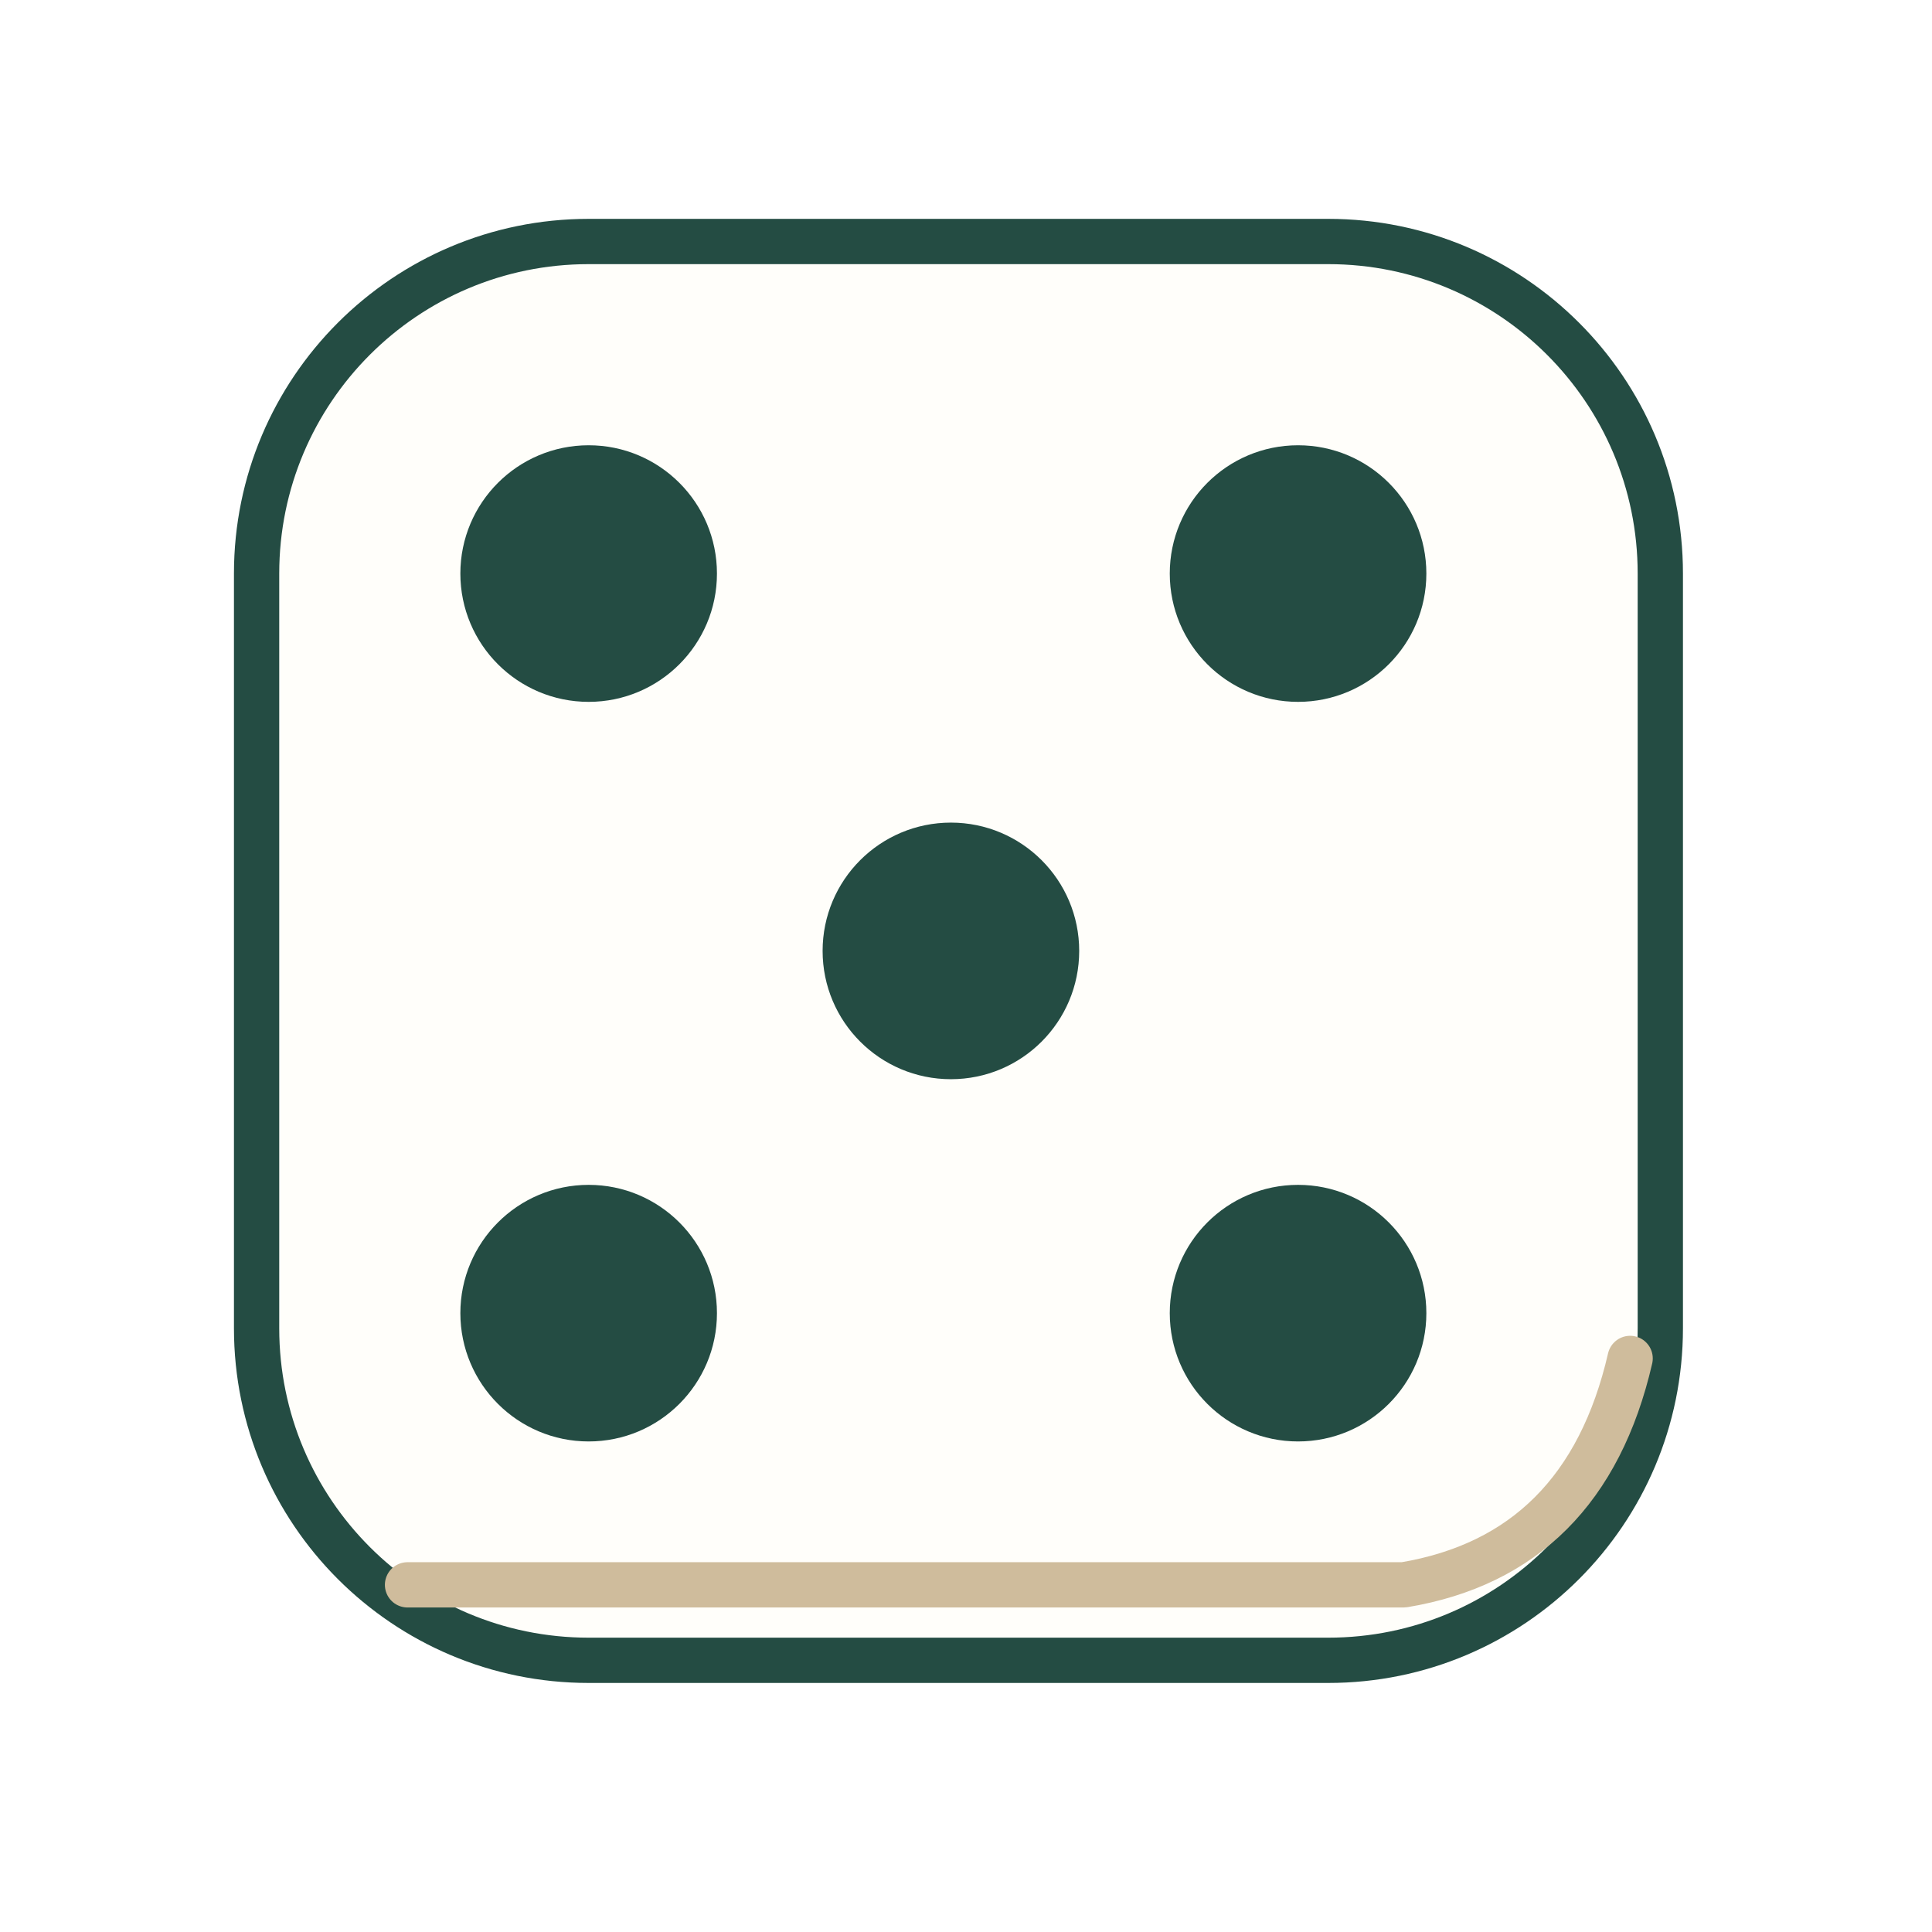
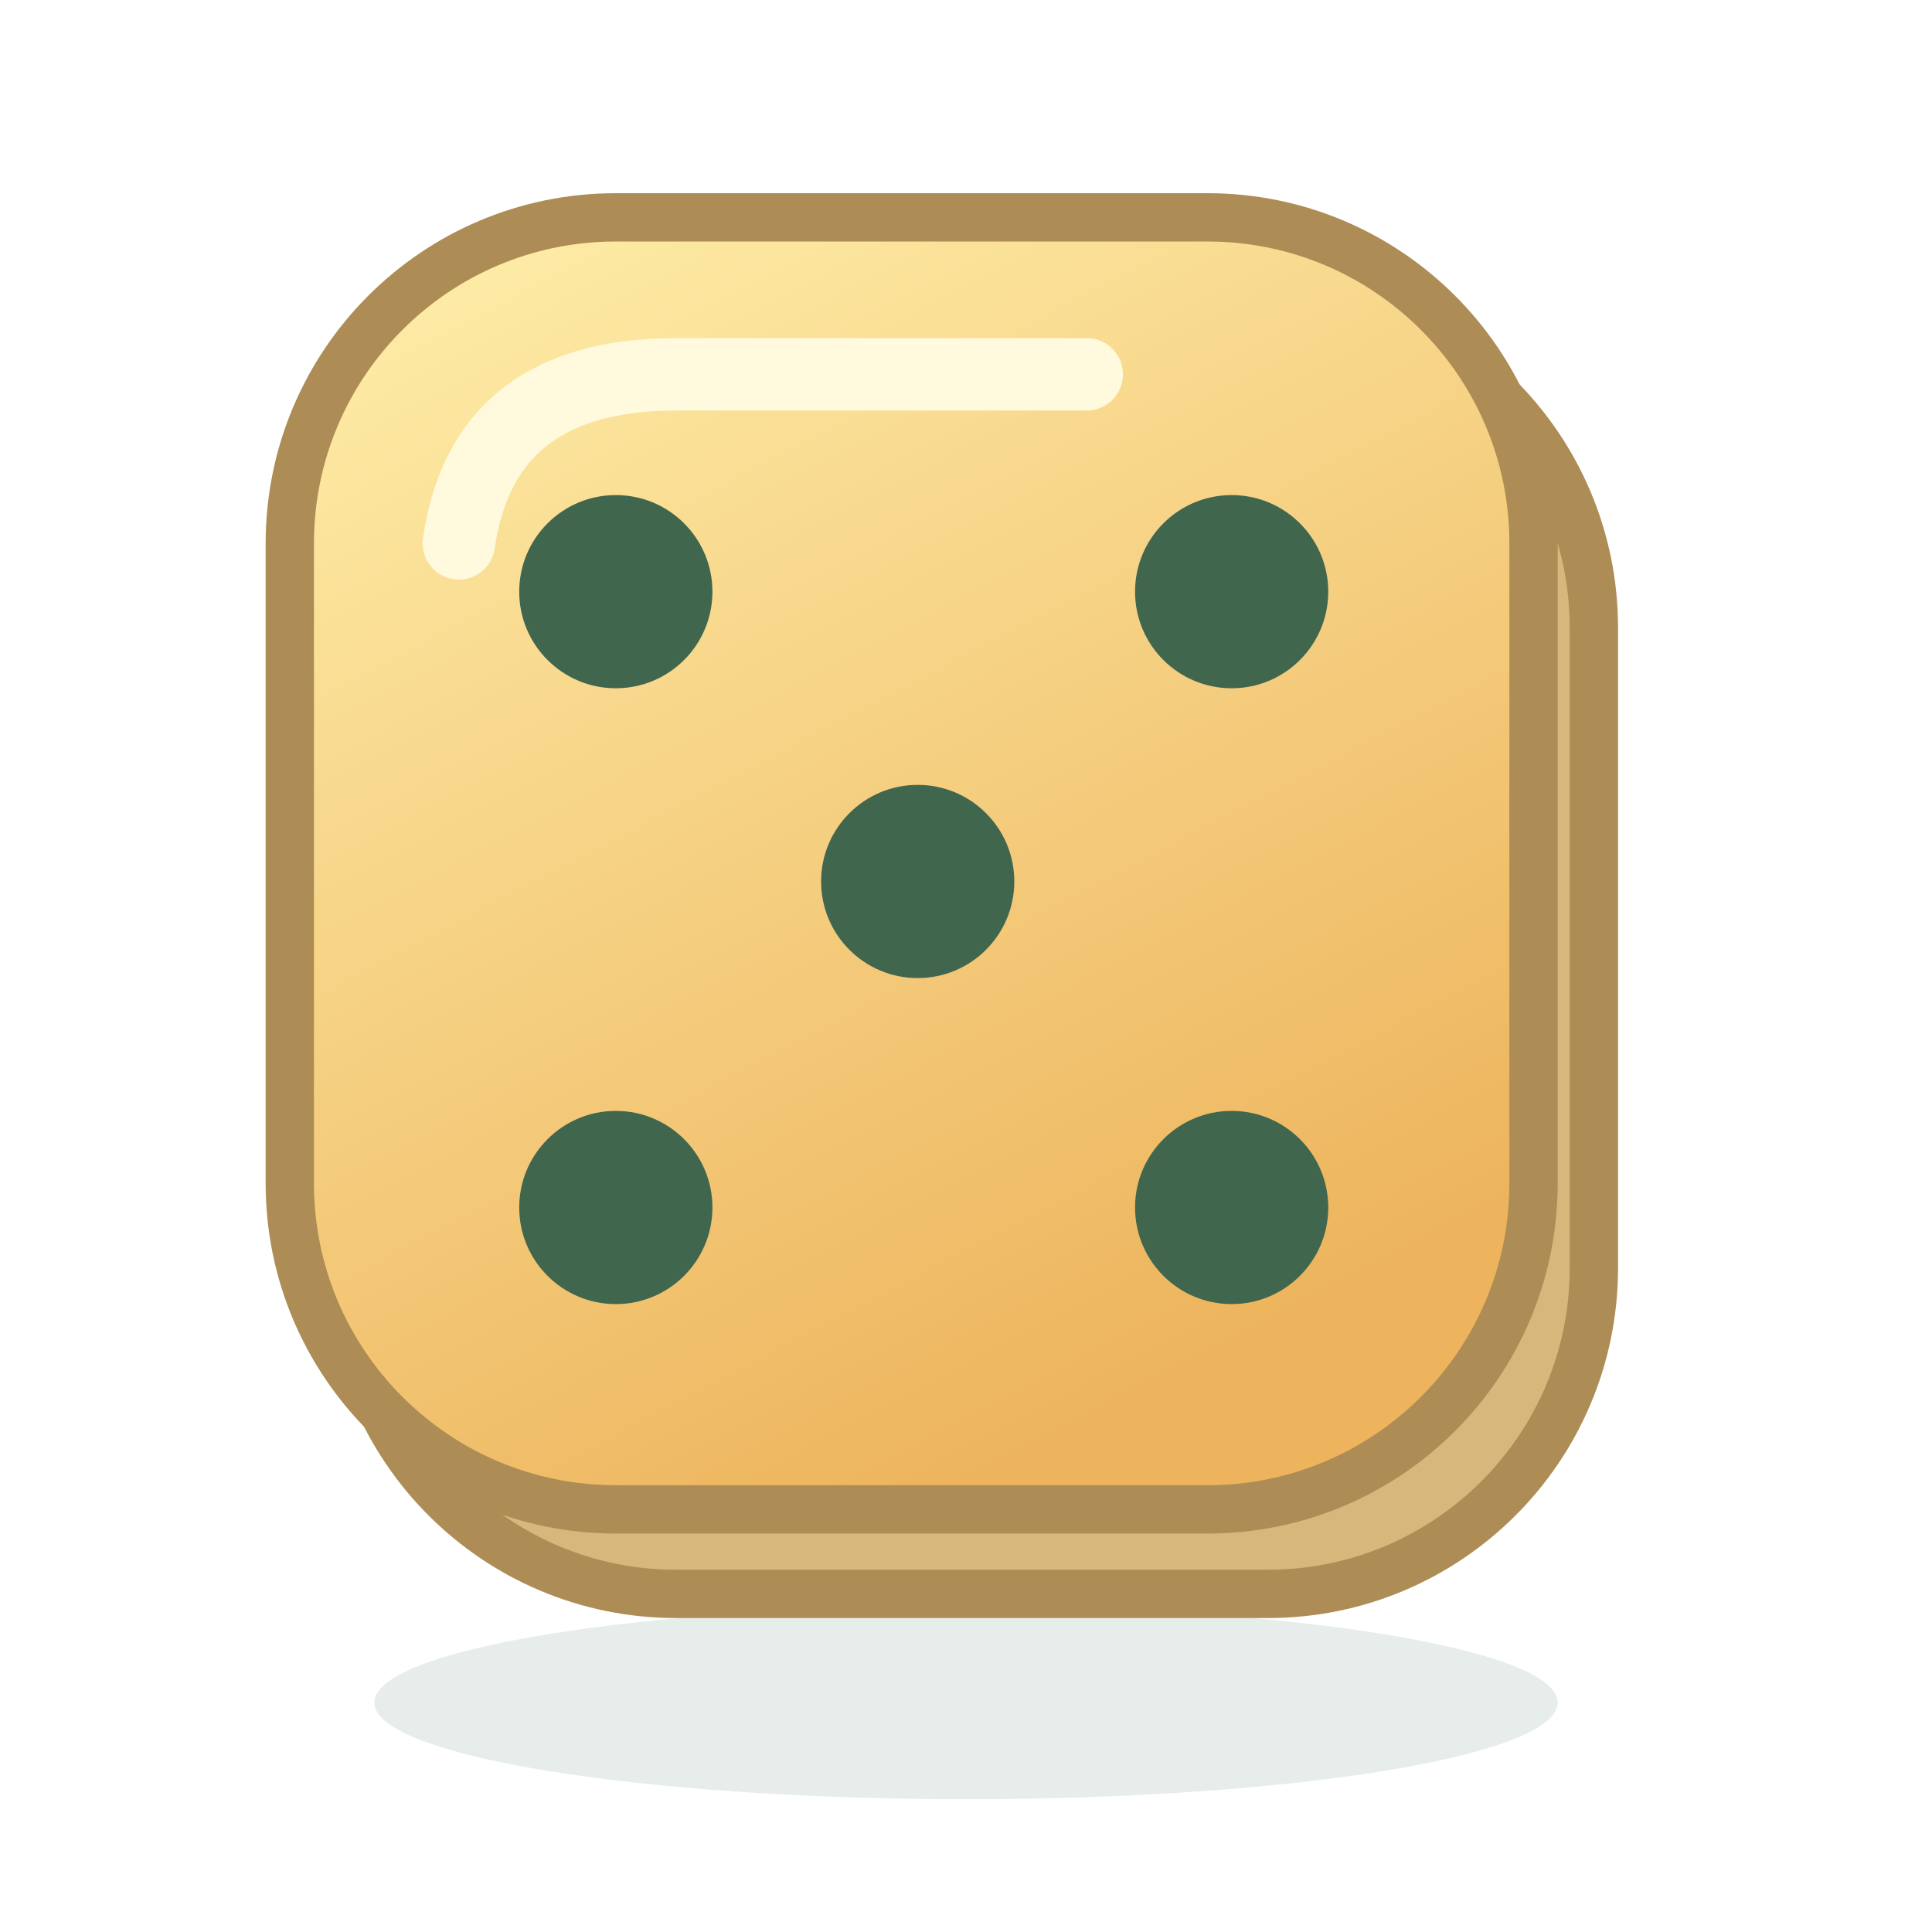
- <svg xmlns="http://www.w3.org/2000/svg" viewBox="0 0 128 128" fill="none">
-   <g stroke="#244c43" stroke-width="3" stroke-linecap="round" stroke-linejoin="round">
-     <rect x="17" y="16" width="93" height="94" rx="22" fill="#fffefa" />
-     <path d="M27 105h66q12-2 15-15" stroke="#cfbc9c" />
-     <g fill="#244c43">
-       <circle cx="39" cy="38" r="7" />
-       <circle cx="86" cy="38" r="7" />
-       <circle cx="63" cy="63" r="7" />
-       <circle cx="39" cy="87" r="7" />
-       <circle cx="86" cy="87" r="7" />
-     </g>
+ <svg xmlns="http://www.w3.org/2000/svg" viewBox="0 0 160 160" fill="none">
+   <defs>
+     <linearGradient id="gold" x2=".5" y2="1">
+       <stop stop-color="#fff0ac" />
+       <stop offset="1" stop-color="#edb45d" />
+     </linearGradient>
+     <linearGradient id="mint" x2=".8" y2="1">
+       <stop stop-color="#bde3cd" />
+       <stop offset="1" stop-color="#69ab91" />
+     </linearGradient>
+     <linearGradient id="water" x2=".8" y2="1">
+       <stop stop-color="#c3f0f1" />
+       <stop offset="1" stop-color="#70b5c3" />
+     </linearGradient>
+     <linearGradient id="pink" x2=".8" y2="1">
+       <stop stop-color="#ffd5c7" />
+       <stop offset="1" stop-color="#e9a093" />
+     </linearGradient>
+     <radialGradient id="pearl">
+       <stop stop-color="#fffef9" />
+       <stop offset=".65" stop-color="#f4eada" />
+       <stop offset="1" stop-color="#b5d9d5" />
+     </radialGradient>
+   </defs>
+   <ellipse cx="80" cy="141" rx="49" ry="8" fill="#346a57" opacity=".12" />
+   <g stroke="#487065" stroke-width="4" stroke-linecap="round" stroke-linejoin="round">
+     <rect x="29" y="25" width="103" height="107" rx="27" fill="#d7b77b" stroke="#ad8c55" />
+     <rect x="24" y="18" width="103" height="107" rx="27" fill="url(#gold)" stroke="#ad8c55" />
+     <path d="M38 45q2-14 18-14h34" stroke="#fff9dd" stroke-width="6" />
+   </g>
+   <g fill="#41664e">
+     <circle cx="51" cy="49" r="8" />
+     <circle cx="102" cy="49" r="8" />
+     <circle cx="76" cy="73" r="8" />
+     <circle cx="51" cy="100" r="8" />
+     <circle cx="102" cy="100" r="8" />
  </g>
</svg>
